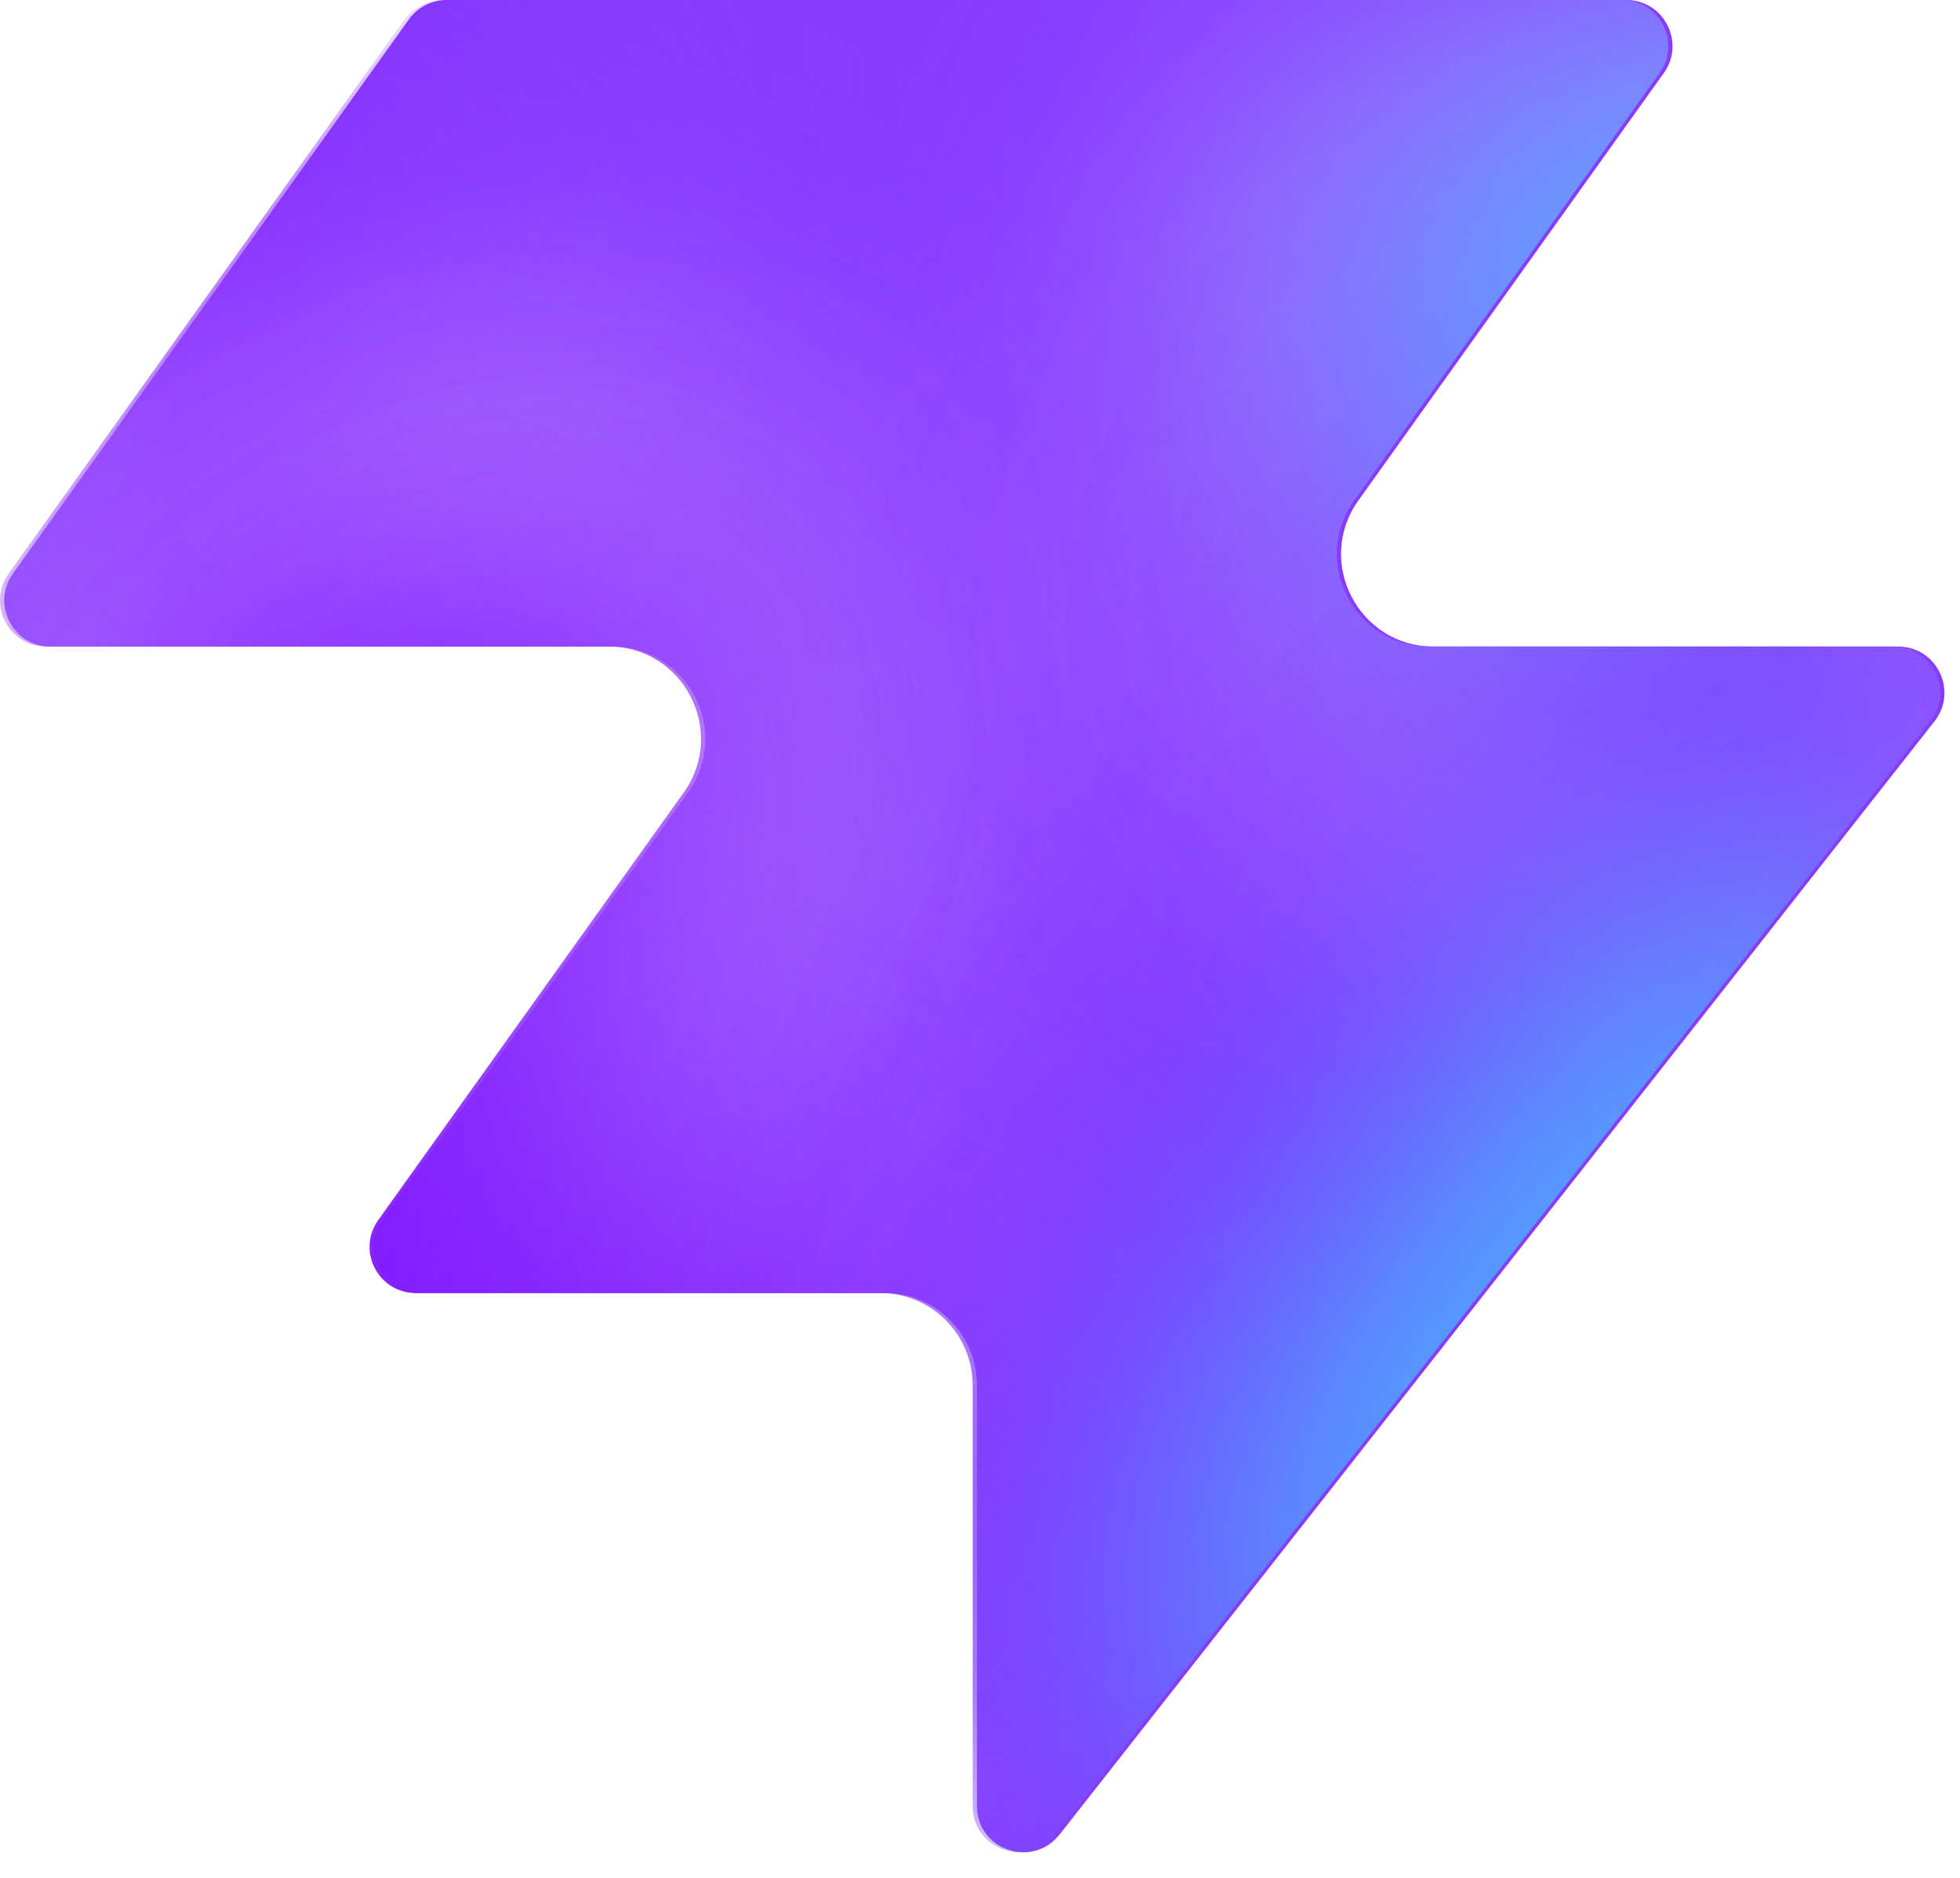
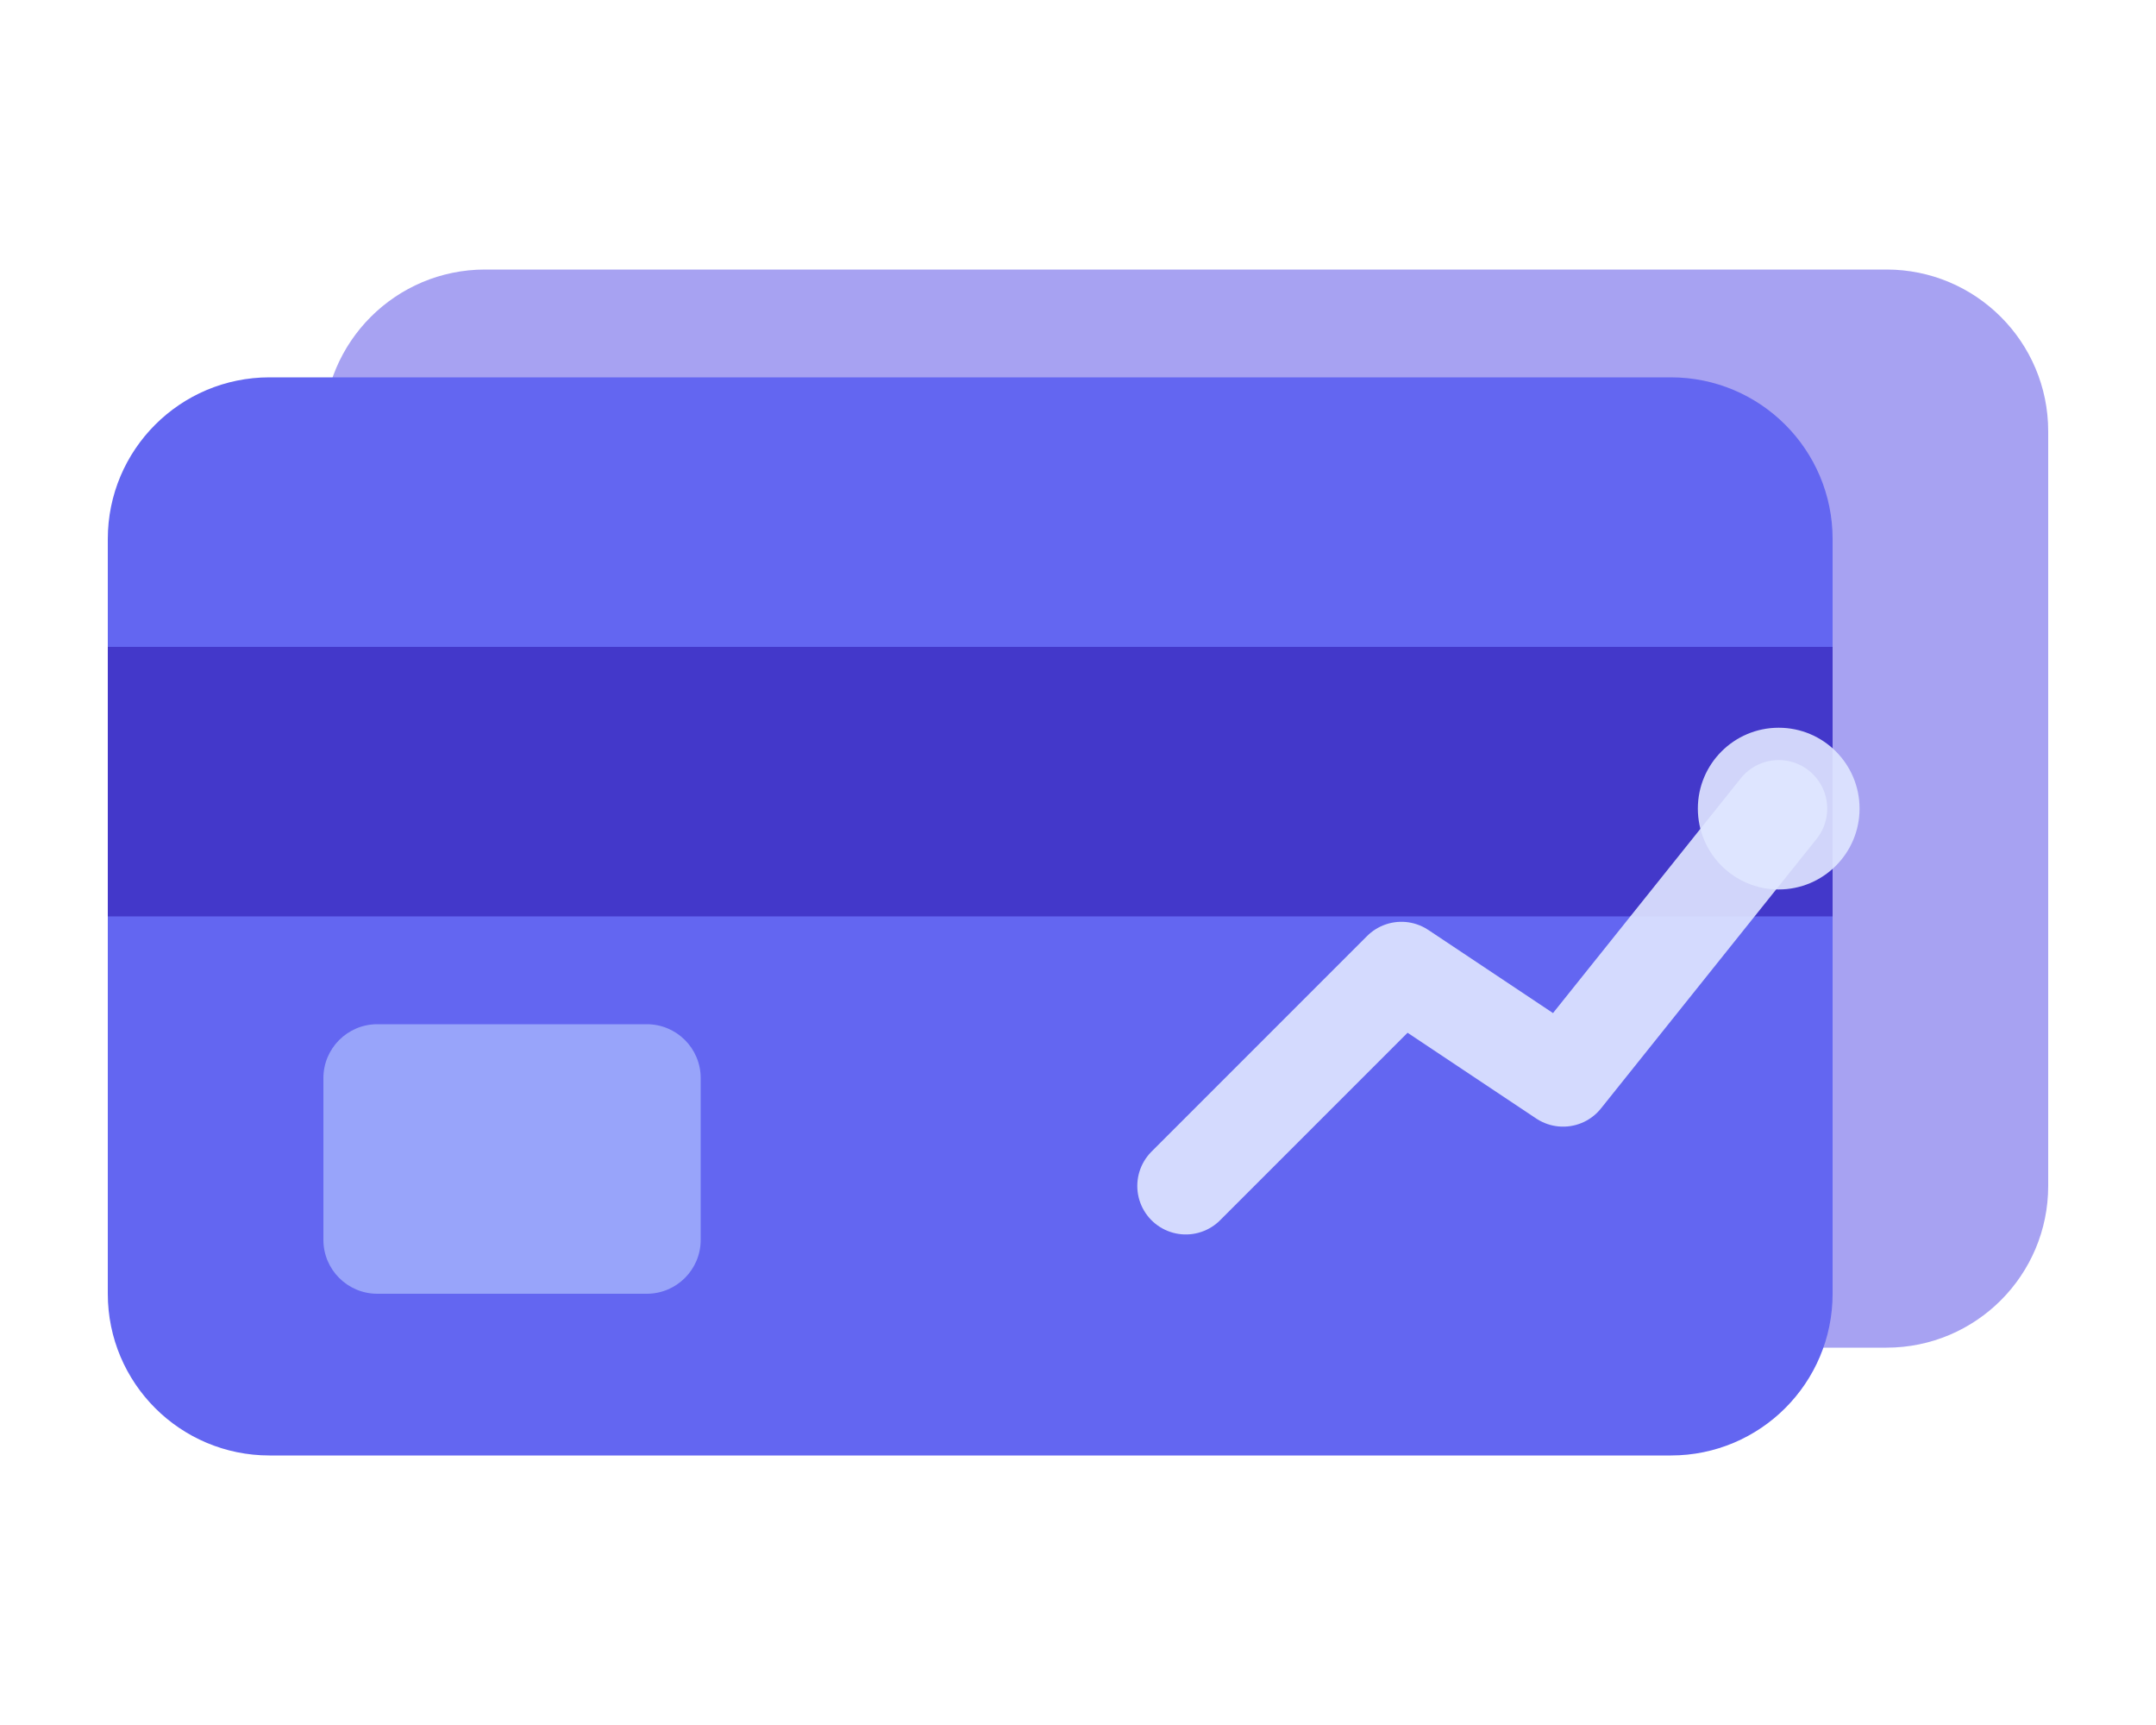
- <svg xmlns="http://www.w3.org/2000/svg" width="48" height="46" fill="none" viewBox="0 0 48 46">
-   <path fill="#863bff" d="M25.946 44.938c-.664.845-2.021.375-2.021-.698V33.937a2.26 2.26 0 0 0-2.262-2.262H10.287c-.92 0-1.456-1.04-.92-1.788l7.48-10.471c1.07-1.497 0-3.578-1.842-3.578H1.237c-.92 0-1.456-1.04-.92-1.788L10.013.474c.214-.297.556-.474.92-.474h28.894c.92 0 1.456 1.04.92 1.788l-7.48 10.471c-1.07 1.498 0 3.579 1.842 3.579h11.377c.943 0 1.473 1.088.89 1.83L25.947 44.94z" style="fill:#863bff;fill:color(display-p3 .525 .23 1);fill-opacity:1" />
-   <mask id="a" width="48" height="46" x="0" y="0" maskUnits="userSpaceOnUse" style="mask-type:alpha">
-     <path fill="#000" d="M25.842 44.938c-.664.844-2.021.375-2.021-.698V33.937a2.26 2.26 0 0 0-2.262-2.262H10.183c-.92 0-1.456-1.04-.92-1.788l7.48-10.471c1.07-1.498 0-3.579-1.842-3.579H1.133c-.92 0-1.456-1.04-.92-1.787L9.91.473c.214-.297.556-.474.92-.474h28.894c.92 0 1.456 1.04.92 1.788l-7.48 10.471c-1.07 1.498 0 3.578 1.842 3.578h11.377c.943 0 1.473 1.088.89 1.832L25.843 44.94z" style="fill:#000;fill-opacity:1" />
-   </mask>
-   <g mask="url(#a)">
-     <g filter="url(#b)">
-       <ellipse cx="5.508" cy="14.704" fill="#ede6ff" rx="5.508" ry="14.704" style="fill:#ede6ff;fill:color(display-p3 .927 .903 1);fill-opacity:1" transform="matrix(.00324 1 1 -.00324 -4.47 31.516)" />
-     </g>
-     <g filter="url(#c)">
-       <ellipse cx="10.399" cy="29.851" fill="#ede6ff" rx="10.399" ry="29.851" style="fill:#ede6ff;fill:color(display-p3 .927 .903 1);fill-opacity:1" transform="matrix(.00324 1 1 -.00324 -39.328 7.883)" />
-     </g>
-     <g filter="url(#d)">
-       <ellipse cx="5.508" cy="30.487" fill="#7e14ff" rx="5.508" ry="30.487" style="fill:#7e14ff;fill:color(display-p3 .492 .077 1);fill-opacity:1" transform="rotate(89.814 -25.913 -14.639)scale(1 -1)" />
-     </g>
-     <g filter="url(#e)">
-       <ellipse cx="5.508" cy="30.599" fill="#7e14ff" rx="5.508" ry="30.599" style="fill:#7e14ff;fill:color(display-p3 .492 .077 1);fill-opacity:1" transform="rotate(89.814 -32.644 -3.334)scale(1 -1)" />
-     </g>
-     <g filter="url(#f)">
-       <ellipse cx="5.508" cy="30.599" fill="#7e14ff" rx="5.508" ry="30.599" style="fill:#7e14ff;fill:color(display-p3 .492 .077 1);fill-opacity:1" transform="matrix(.00324 1 1 -.00324 -34.34 30.47)" />
-     </g>
-     <g filter="url(#g)">
-       <ellipse cx="14.072" cy="22.078" fill="#ede6ff" rx="14.072" ry="22.078" style="fill:#ede6ff;fill:color(display-p3 .927 .903 1);fill-opacity:1" transform="rotate(93.35 24.506 48.493)scale(-1 1)" />
-     </g>
-     <g filter="url(#h)">
-       <ellipse cx="3.47" cy="21.501" fill="#7e14ff" rx="3.47" ry="21.501" style="fill:#7e14ff;fill:color(display-p3 .492 .077 1);fill-opacity:1" transform="rotate(89.009 28.708 47.59)scale(-1 1)" />
-     </g>
-     <g filter="url(#i)">
-       <ellipse cx="3.47" cy="21.501" fill="#7e14ff" rx="3.47" ry="21.501" style="fill:#7e14ff;fill:color(display-p3 .492 .077 1);fill-opacity:1" transform="rotate(89.009 28.708 47.59)scale(-1 1)" />
-     </g>
-     <g filter="url(#j)">
-       <ellipse cx=".387" cy="8.972" fill="#7e14ff" rx="4.407" ry="29.108" style="fill:#7e14ff;fill:color(display-p3 .492 .077 1);fill-opacity:1" transform="rotate(39.51 .387 8.972)" />
-     </g>
-     <g filter="url(#k)">
-       <ellipse cx="47.523" cy="-6.092" fill="#7e14ff" rx="4.407" ry="29.108" style="fill:#7e14ff;fill:color(display-p3 .492 .077 1);fill-opacity:1" transform="rotate(37.892 47.523 -6.092)" />
-     </g>
-     <g filter="url(#l)">
-       <ellipse cx="41.412" cy="6.333" fill="#47bfff" rx="5.971" ry="9.665" style="fill:#47bfff;fill:color(display-p3 .28 .748 1);fill-opacity:1" transform="rotate(37.892 41.412 6.333)" />
-     </g>
-     <g filter="url(#m)">
-       <ellipse cx="-1.879" cy="38.332" fill="#7e14ff" rx="4.407" ry="29.108" style="fill:#7e14ff;fill:color(display-p3 .492 .077 1);fill-opacity:1" transform="rotate(37.892 -1.88 38.332)" />
-     </g>
-     <g filter="url(#n)">
-       <ellipse cx="-1.879" cy="38.332" fill="#7e14ff" rx="4.407" ry="29.108" style="fill:#7e14ff;fill:color(display-p3 .492 .077 1);fill-opacity:1" transform="rotate(37.892 -1.88 38.332)" />
-     </g>
-     <g filter="url(#o)">
-       <ellipse cx="35.651" cy="29.907" fill="#7e14ff" rx="4.407" ry="29.108" style="fill:#7e14ff;fill:color(display-p3 .492 .077 1);fill-opacity:1" transform="rotate(37.892 35.651 29.907)" />
-     </g>
-     <g filter="url(#p)">
-       <ellipse cx="38.418" cy="32.4" fill="#47bfff" rx="5.971" ry="15.297" style="fill:#47bfff;fill:color(display-p3 .28 .748 1);fill-opacity:1" transform="rotate(37.892 38.418 32.4)" />
-     </g>
-   </g>
-   <defs>
-     <filter id="b" width="60.045" height="41.654" x="-19.77" y="16.149" color-interpolation-filters="sRGB" filterUnits="userSpaceOnUse">
-       <feFlood flood-opacity="0" result="BackgroundImageFix" />
-       <feBlend in="SourceGraphic" in2="BackgroundImageFix" result="shape" />
-       <feGaussianBlur result="effect1_foregroundBlur_2002_17158" stdDeviation="7.659" />
-     </filter>
-     <filter id="c" width="90.34" height="51.437" x="-54.613" y="-7.533" color-interpolation-filters="sRGB" filterUnits="userSpaceOnUse">
-       <feFlood flood-opacity="0" result="BackgroundImageFix" />
-       <feBlend in="SourceGraphic" in2="BackgroundImageFix" result="shape" />
-       <feGaussianBlur result="effect1_foregroundBlur_2002_17158" stdDeviation="7.659" />
-     </filter>
-     <filter id="d" width="79.355" height="29.4" x="-49.64" y="2.03" color-interpolation-filters="sRGB" filterUnits="userSpaceOnUse">
-       <feFlood flood-opacity="0" result="BackgroundImageFix" />
-       <feBlend in="SourceGraphic" in2="BackgroundImageFix" result="shape" />
-       <feGaussianBlur result="effect1_foregroundBlur_2002_17158" stdDeviation="4.596" />
-     </filter>
-     <filter id="e" width="79.579" height="29.4" x="-45.045" y="20.029" color-interpolation-filters="sRGB" filterUnits="userSpaceOnUse">
-       <feFlood flood-opacity="0" result="BackgroundImageFix" />
-       <feBlend in="SourceGraphic" in2="BackgroundImageFix" result="shape" />
-       <feGaussianBlur result="effect1_foregroundBlur_2002_17158" stdDeviation="4.596" />
-     </filter>
-     <filter id="f" width="79.579" height="29.4" x="-43.513" y="21.178" color-interpolation-filters="sRGB" filterUnits="userSpaceOnUse">
-       <feFlood flood-opacity="0" result="BackgroundImageFix" />
-       <feBlend in="SourceGraphic" in2="BackgroundImageFix" result="shape" />
-       <feGaussianBlur result="effect1_foregroundBlur_2002_17158" stdDeviation="4.596" />
-     </filter>
-     <filter id="g" width="74.749" height="58.852" x="15.756" y="-17.901" color-interpolation-filters="sRGB" filterUnits="userSpaceOnUse">
-       <feFlood flood-opacity="0" result="BackgroundImageFix" />
-       <feBlend in="SourceGraphic" in2="BackgroundImageFix" result="shape" />
-       <feGaussianBlur result="effect1_foregroundBlur_2002_17158" stdDeviation="7.659" />
-     </filter>
-     <filter id="h" width="61.377" height="25.362" x="23.548" y="2.284" color-interpolation-filters="sRGB" filterUnits="userSpaceOnUse">
-       <feFlood flood-opacity="0" result="BackgroundImageFix" />
-       <feBlend in="SourceGraphic" in2="BackgroundImageFix" result="shape" />
-       <feGaussianBlur result="effect1_foregroundBlur_2002_17158" stdDeviation="4.596" />
-     </filter>
-     <filter id="i" width="61.377" height="25.362" x="23.548" y="2.284" color-interpolation-filters="sRGB" filterUnits="userSpaceOnUse">
-       <feFlood flood-opacity="0" result="BackgroundImageFix" />
-       <feBlend in="SourceGraphic" in2="BackgroundImageFix" result="shape" />
-       <feGaussianBlur result="effect1_foregroundBlur_2002_17158" stdDeviation="4.596" />
-     </filter>
-     <filter id="j" width="56.045" height="63.649" x="-27.636" y="-22.853" color-interpolation-filters="sRGB" filterUnits="userSpaceOnUse">
-       <feFlood flood-opacity="0" result="BackgroundImageFix" />
-       <feBlend in="SourceGraphic" in2="BackgroundImageFix" result="shape" />
-       <feGaussianBlur result="effect1_foregroundBlur_2002_17158" stdDeviation="4.596" />
-     </filter>
-     <filter id="k" width="54.814" height="64.646" x="20.116" y="-38.415" color-interpolation-filters="sRGB" filterUnits="userSpaceOnUse">
-       <feFlood flood-opacity="0" result="BackgroundImageFix" />
-       <feBlend in="SourceGraphic" in2="BackgroundImageFix" result="shape" />
-       <feGaussianBlur result="effect1_foregroundBlur_2002_17158" stdDeviation="4.596" />
-     </filter>
-     <filter id="l" width="33.541" height="35.313" x="24.641" y="-11.323" color-interpolation-filters="sRGB" filterUnits="userSpaceOnUse">
-       <feFlood flood-opacity="0" result="BackgroundImageFix" />
-       <feBlend in="SourceGraphic" in2="BackgroundImageFix" result="shape" />
-       <feGaussianBlur result="effect1_foregroundBlur_2002_17158" stdDeviation="4.596" />
-     </filter>
-     <filter id="m" width="54.814" height="64.646" x="-29.286" y="6.009" color-interpolation-filters="sRGB" filterUnits="userSpaceOnUse">
-       <feFlood flood-opacity="0" result="BackgroundImageFix" />
-       <feBlend in="SourceGraphic" in2="BackgroundImageFix" result="shape" />
-       <feGaussianBlur result="effect1_foregroundBlur_2002_17158" stdDeviation="4.596" />
-     </filter>
-     <filter id="n" width="54.814" height="64.646" x="-29.286" y="6.009" color-interpolation-filters="sRGB" filterUnits="userSpaceOnUse">
-       <feFlood flood-opacity="0" result="BackgroundImageFix" />
-       <feBlend in="SourceGraphic" in2="BackgroundImageFix" result="shape" />
-       <feGaussianBlur result="effect1_foregroundBlur_2002_17158" stdDeviation="4.596" />
-     </filter>
-     <filter id="o" width="54.814" height="64.646" x="8.244" y="-2.416" color-interpolation-filters="sRGB" filterUnits="userSpaceOnUse">
-       <feFlood flood-opacity="0" result="BackgroundImageFix" />
-       <feBlend in="SourceGraphic" in2="BackgroundImageFix" result="shape" />
-       <feGaussianBlur result="effect1_foregroundBlur_2002_17158" stdDeviation="4.596" />
-     </filter>
-     <filter id="p" width="39.409" height="43.623" x="18.713" y="10.588" color-interpolation-filters="sRGB" filterUnits="userSpaceOnUse">
-       <feFlood flood-opacity="0" result="BackgroundImageFix" />
-       <feBlend in="SourceGraphic" in2="BackgroundImageFix" result="shape" />
-       <feGaussianBlur result="effect1_foregroundBlur_2002_17158" stdDeviation="4.596" />
-     </filter>
-   </defs>
+ <svg xmlns="http://www.w3.org/2000/svg" viewBox="0 0 40 32" fill="none">
+   <rect x="6" y="5" width="32" height="20" rx="3" fill="#4f46e5" opacity="0.5" />
+   <rect x="2" y="7" width="32" height="20" rx="3" fill="#6366f1" />
+   <rect x="2" y="12" width="32" height="5" fill="#4338ca" />
+   <rect x="6" y="19" width="7" height="5" rx="1" fill="#a5b4fc" opacity="0.8" />
+   <polyline points="22,22 26,18 29,20 33,15" stroke="#e0e7ff" stroke-width="1.8" stroke-linecap="round" stroke-linejoin="round" opacity="0.9" />
+   <circle cx="33" cy="15" r="1.5" fill="#e0e7ff" opacity="0.9" />
</svg>
